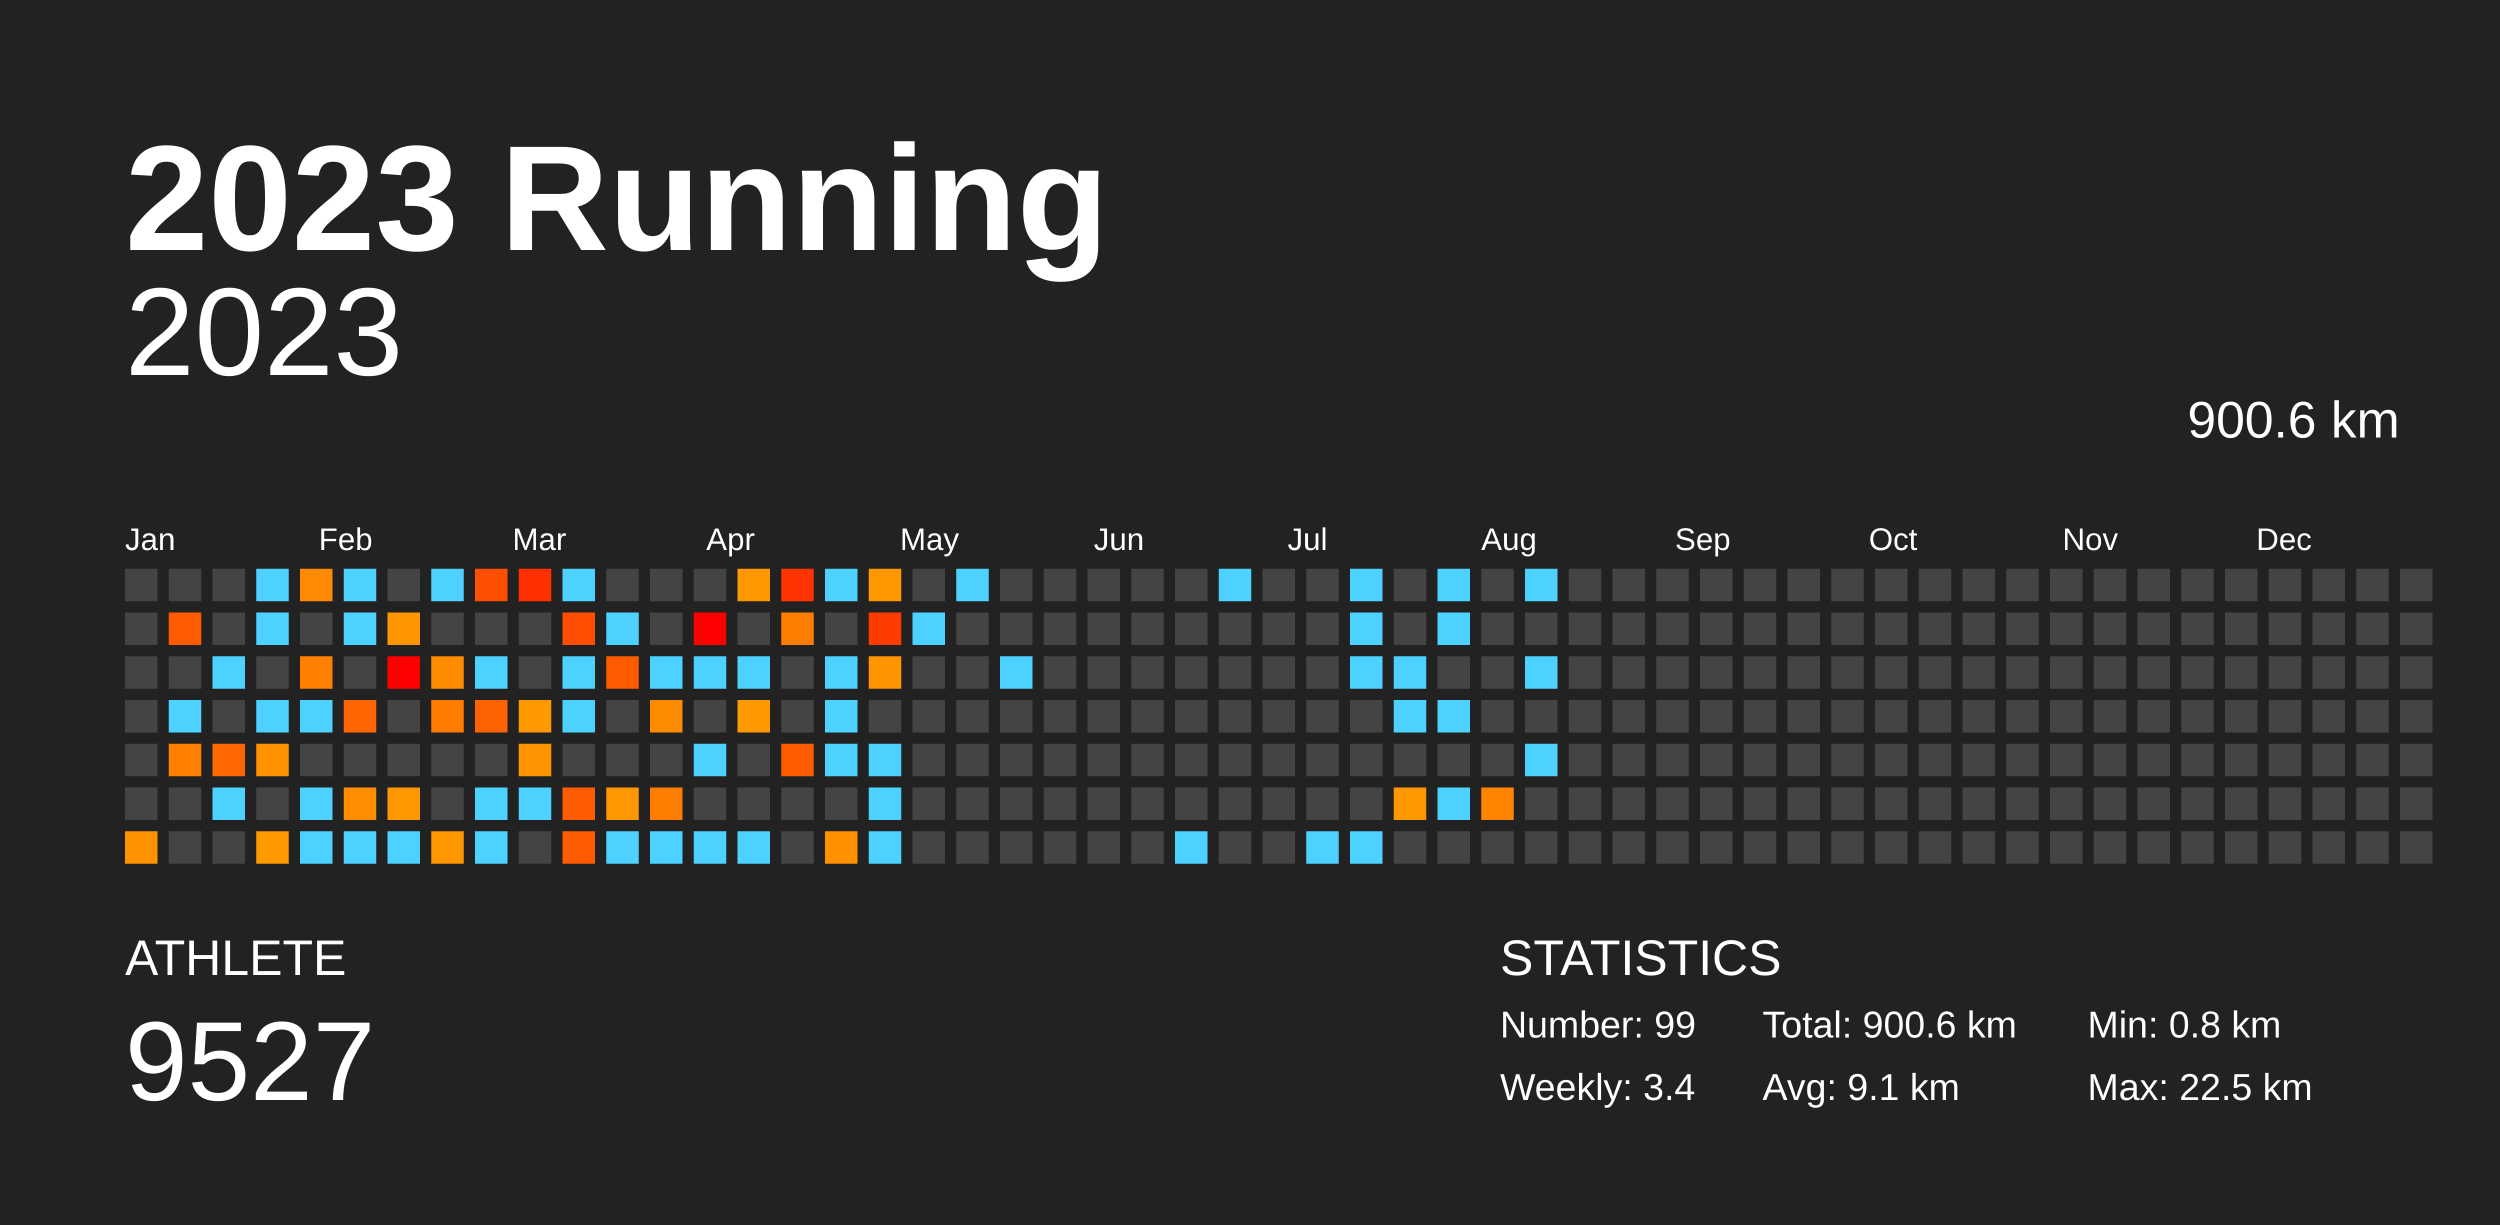
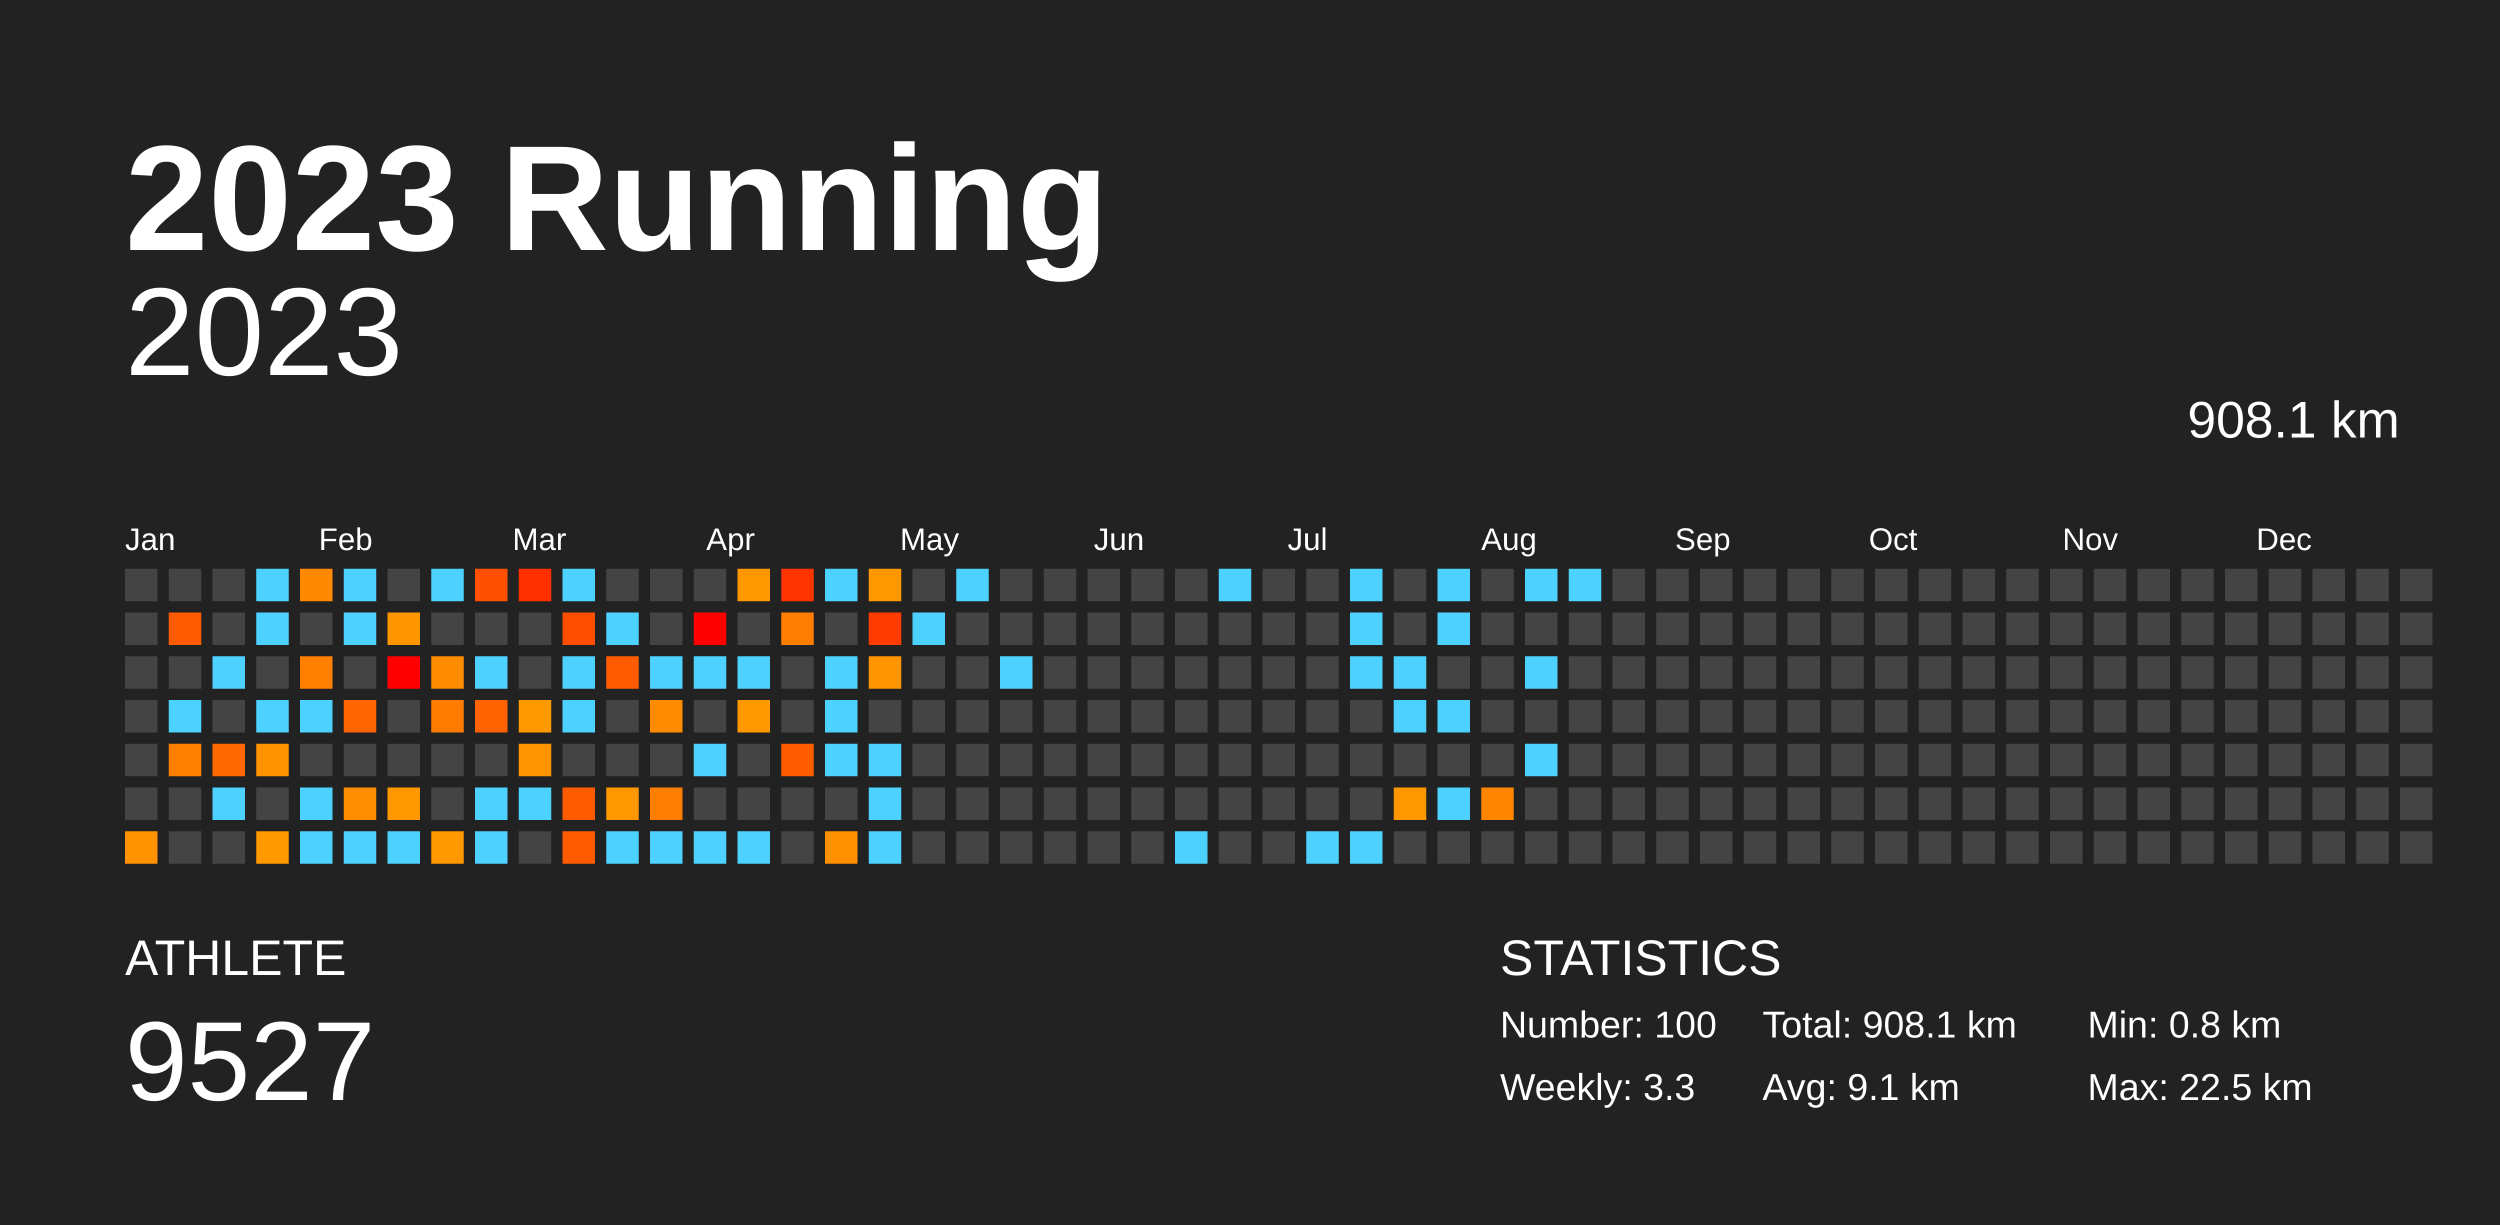
<svg xmlns="http://www.w3.org/2000/svg" baseProfile="full" height="98mm" version="1.1" viewBox="0,0,200,98" width="200mm">
  <defs />
  <rect fill="#222222" height="98" width="200" x="0" y="0" />
  <text fill="#FFFFFF" style="font-size:12px; font-family:Arial; font-weight:bold;" x="10" y="20">2023 Running</text>
  <text fill="#FFFFFF" style="font-size:4px; font-family:Arial" x="10" y="78">ATHLETE</text>
  <text fill="#FFFFFF" style="font-size:9px; font-family:Arial" x="10" y="88">9527</text>
  <text fill="#FFFFFF" style="font-size:4px; font-family:Arial" x="120" y="78">STATISTICS</text>
-   <text fill="#FFFFFF" style="font-size:3px; font-family:Arial" x="120" y="83">Number: 99</text>
-   <text fill="#FFFFFF" style="font-size:3px; font-family:Arial" x="120" y="88">Weekly: 3.4</text>
-   <text fill="#FFFFFF" style="font-size:3px; font-family:Arial" x="141" y="83">Total: 900.6 km</text>
+   <text fill="#FFFFFF" style="font-size:3px; font-family:Arial" x="120" y="83">Number: 100</text>
+   <text fill="#FFFFFF" style="font-size:3px; font-family:Arial" x="120" y="88">Weekly: 3.3</text>
+   <text fill="#FFFFFF" style="font-size:3px; font-family:Arial" x="141" y="83">Total: 908.1 km</text>
  <text fill="#FFFFFF" style="font-size:3px; font-family:Arial" x="141" y="88">Avg: 9.1 km</text>
  <text fill="#FFFFFF" style="font-size:3px; font-family:Arial" x="167" y="83">Min: 0.8 km</text>
  <text fill="#FFFFFF" style="font-size:3px; font-family:Arial" x="167" y="88">Max: 22.5 km</text>
  <text alignment-baseline="hanging" fill="#FFFFFF" style="font-size:10.0px; font-family:Arial;" x="10" y="30">2023</text>
-   <text alignment-baseline="hanging" fill="#FFFFFF" style="font-size:4.125px; font-family:Arial;" x="175" y="35">900.6 km</text>
+   <text alignment-baseline="hanging" fill="#FFFFFF" style="font-size:4.125px; font-family:Arial;" x="175" y="35">908.1 km</text>
  <text fill="#FFFFFF" style="font-size:2.5px; font-family:Arial" x="10.0" y="44">Jan</text>
  <text fill="#FFFFFF" style="font-size:2.5px; font-family:Arial" x="25.5" y="44">Feb</text>
  <text fill="#FFFFFF" style="font-size:2.5px; font-family:Arial" x="41.0" y="44">Mar</text>
  <text fill="#FFFFFF" style="font-size:2.5px; font-family:Arial" x="56.5" y="44">Apr</text>
  <text fill="#FFFFFF" style="font-size:2.5px; font-family:Arial" x="72.0" y="44">May</text>
  <text fill="#FFFFFF" style="font-size:2.5px; font-family:Arial" x="87.5" y="44">Jun</text>
  <text fill="#FFFFFF" style="font-size:2.5px; font-family:Arial" x="103.0" y="44">Jul</text>
  <text fill="#FFFFFF" style="font-size:2.5px; font-family:Arial" x="118.5" y="44">Aug</text>
  <text fill="#FFFFFF" style="font-size:2.5px; font-family:Arial" x="134.0" y="44">Sep</text>
  <text fill="#FFFFFF" style="font-size:2.5px; font-family:Arial" x="149.5" y="44">Oct</text>
  <text fill="#FFFFFF" style="font-size:2.5px; font-family:Arial" x="165.0" y="44">Nov</text>
  <text fill="#FFFFFF" style="font-size:2.5px; font-family:Arial" x="180.5" y="44">Dec</text>
  <rect fill="#444444" height="2.6" width="2.6" x="10.0" y="45.5" />
  <rect fill="#444444" height="2.6" width="2.6" x="10.0" y="49.0" />
  <rect fill="#444444" height="2.6" width="2.6" x="10.0" y="52.5" />
  <rect fill="#444444" height="2.6" width="2.6" x="10.0" y="56.0" />
  <rect fill="#444444" height="2.6" width="2.6" x="10.0" y="59.5" />
  <rect fill="#444444" height="2.6" width="2.6" x="10.0" y="63.0" />
  <rect fill="#ff9200" height="2.6" width="2.6" x="10.0" y="66.5" />
  <rect fill="#444444" height="2.6" width="2.6" x="13.5" y="45.5" />
  <rect fill="#ff5b00" height="2.6" width="2.6" x="13.5" y="49.0" />
  <rect fill="#444444" height="2.6" width="2.6" x="13.5" y="52.5" />
  <rect fill="#4dd2ff" height="2.6" width="2.6" x="13.5" y="56.0" />
  <rect fill="#ff7f00" height="2.6" width="2.6" x="13.5" y="59.5" />
  <rect fill="#444444" height="2.6" width="2.6" x="13.5" y="63.0" />
  <rect fill="#444444" height="2.6" width="2.6" x="13.5" y="66.5" />
  <rect fill="#444444" height="2.6" width="2.6" x="17.0" y="45.5" />
  <rect fill="#444444" height="2.6" width="2.6" x="17.0" y="49.0" />
  <rect fill="#4dd2ff" height="2.6" width="2.6" x="17.0" y="52.5" />
  <rect fill="#444444" height="2.6" width="2.6" x="17.0" y="56.0" />
  <rect fill="#ff6700" height="2.6" width="2.6" x="17.0" y="59.5" />
  <rect fill="#4dd2ff" height="2.6" width="2.6" x="17.0" y="63.0" />
  <rect fill="#444444" height="2.6" width="2.6" x="17.0" y="66.5" />
  <rect fill="#4dd2ff" height="2.6" width="2.6" x="20.5" y="45.5" />
  <rect fill="#4dd2ff" height="2.6" width="2.6" x="20.5" y="49.0" />
  <rect fill="#444444" height="2.6" width="2.6" x="20.5" y="52.5" />
  <rect fill="#4dd2ff" height="2.6" width="2.6" x="20.5" y="56.0" />
  <rect fill="#ff9200" height="2.6" width="2.6" x="20.5" y="59.5" />
  <rect fill="#444444" height="2.6" width="2.6" x="20.5" y="63.0" />
  <rect fill="#ff9900" height="2.6" width="2.6" x="20.5" y="66.5" />
  <rect fill="#ff8900" height="2.6" width="2.6" x="24.0" y="45.5" />
  <rect fill="#444444" height="2.6" width="2.6" x="24.0" y="49.0" />
  <rect fill="#ff8000" height="2.6" width="2.6" x="24.0" y="52.5" />
  <rect fill="#4dd2ff" height="2.6" width="2.6" x="24.0" y="56.0" />
  <rect fill="#444444" height="2.6" width="2.6" x="24.0" y="59.5" />
  <rect fill="#4dd2ff" height="2.6" width="2.6" x="24.0" y="63.0" />
  <rect fill="#4dd2ff" height="2.6" width="2.6" x="24.0" y="66.5" />
  <rect fill="#4dd2ff" height="2.6" width="2.6" x="27.5" y="45.5" />
  <rect fill="#4dd2ff" height="2.6" width="2.6" x="27.5" y="49.0" />
  <rect fill="#444444" height="2.6" width="2.6" x="27.5" y="52.5" />
  <rect fill="#ff6500" height="2.6" width="2.6" x="27.5" y="56.0" />
  <rect fill="#444444" height="2.6" width="2.6" x="27.5" y="59.5" />
  <rect fill="#ff8d00" height="2.6" width="2.6" x="27.5" y="63.0" />
  <rect fill="#4dd2ff" height="2.6" width="2.6" x="27.5" y="66.5" />
  <rect fill="#444444" height="2.6" width="2.6" x="31.0" y="45.5" />
  <rect fill="#ff9600" height="2.6" width="2.6" x="31.0" y="49.0" />
  <rect fill="red" height="2.6" width="2.6" x="31.0" y="52.5" />
  <rect fill="#444444" height="2.6" width="2.6" x="31.0" y="56.0" />
  <rect fill="#444444" height="2.6" width="2.6" x="31.0" y="59.5" />
  <rect fill="#ff9700" height="2.6" width="2.6" x="31.0" y="63.0" />
  <rect fill="#4dd2ff" height="2.6" width="2.6" x="31.0" y="66.5" />
  <rect fill="#4dd2ff" height="2.6" width="2.6" x="34.5" y="45.5" />
  <rect fill="#444444" height="2.6" width="2.6" x="34.5" y="49.0" />
  <rect fill="#ff8c00" height="2.6" width="2.6" x="34.5" y="52.5" />
  <rect fill="#ff7c00" height="2.6" width="2.6" x="34.5" y="56.0" />
  <rect fill="#444444" height="2.6" width="2.6" x="34.5" y="59.5" />
  <rect fill="#444444" height="2.6" width="2.6" x="34.5" y="63.0" />
  <rect fill="#ff9800" height="2.6" width="2.6" x="34.5" y="66.5" />
  <rect fill="#ff4f00" height="2.6" width="2.6" x="38.0" y="45.5" />
  <rect fill="#444444" height="2.6" width="2.6" x="38.0" y="49.0" />
  <rect fill="#4dd2ff" height="2.6" width="2.6" x="38.0" y="52.5" />
  <rect fill="#ff6200" height="2.6" width="2.6" x="38.0" y="56.0" />
  <rect fill="#444444" height="2.6" width="2.6" x="38.0" y="59.5" />
  <rect fill="#4dd2ff" height="2.6" width="2.6" x="38.0" y="63.0" />
  <rect fill="#4dd2ff" height="2.6" width="2.6" x="38.0" y="66.5" />
  <rect fill="#ff2f00" height="2.6" width="2.6" x="41.5" y="45.5" />
  <rect fill="#444444" height="2.6" width="2.6" x="41.5" y="49.0" />
  <rect fill="#444444" height="2.6" width="2.6" x="41.5" y="52.5" />
  <rect fill="#ff9900" height="2.6" width="2.6" x="41.5" y="56.0" />
  <rect fill="#ff9300" height="2.6" width="2.6" x="41.5" y="59.5" />
  <rect fill="#4dd2ff" height="2.6" width="2.6" x="41.5" y="63.0" />
  <rect fill="#444444" height="2.6" width="2.6" x="41.5" y="66.5" />
  <rect fill="#4dd2ff" height="2.6" width="2.6" x="45.0" y="45.5" />
  <rect fill="#ff4e00" height="2.6" width="2.6" x="45.0" y="49.0" />
  <rect fill="#4dd2ff" height="2.6" width="2.6" x="45.0" y="52.5" />
  <rect fill="#4dd2ff" height="2.6" width="2.6" x="45.0" y="56.0" />
  <rect fill="#444444" height="2.6" width="2.6" x="45.0" y="59.5" />
  <rect fill="#ff5b00" height="2.6" width="2.6" x="45.0" y="63.0" />
  <rect fill="#ff5b00" height="2.6" width="2.6" x="45.0" y="66.5" />
  <rect fill="#444444" height="2.6" width="2.6" x="48.5" y="45.5" />
  <rect fill="#4dd2ff" height="2.6" width="2.6" x="48.5" y="49.0" />
  <rect fill="#ff5b00" height="2.6" width="2.6" x="48.5" y="52.5" />
  <rect fill="#444444" height="2.6" width="2.6" x="48.5" y="56.0" />
  <rect fill="#444444" height="2.6" width="2.6" x="48.5" y="59.5" />
  <rect fill="#ff9800" height="2.6" width="2.6" x="48.5" y="63.0" />
  <rect fill="#4dd2ff" height="2.6" width="2.6" x="48.5" y="66.5" />
  <rect fill="#444444" height="2.6" width="2.6" x="52.0" y="45.5" />
  <rect fill="#444444" height="2.6" width="2.6" x="52.0" y="49.0" />
  <rect fill="#4dd2ff" height="2.6" width="2.6" x="52.0" y="52.5" />
  <rect fill="#ff8c00" height="2.6" width="2.6" x="52.0" y="56.0" />
  <rect fill="#444444" height="2.6" width="2.6" x="52.0" y="59.5" />
  <rect fill="#ff7d00" height="2.6" width="2.6" x="52.0" y="63.0" />
  <rect fill="#4dd2ff" height="2.6" width="2.6" x="52.0" y="66.5" />
  <rect fill="#444444" height="2.6" width="2.6" x="55.5" y="45.5" />
  <rect fill="red" height="2.6" width="2.6" x="55.5" y="49.0" />
  <rect fill="#4dd2ff" height="2.6" width="2.6" x="55.5" y="52.5" />
  <rect fill="#444444" height="2.6" width="2.6" x="55.5" y="56.0" />
  <rect fill="#4dd2ff" height="2.6" width="2.6" x="55.5" y="59.5" />
  <rect fill="#444444" height="2.6" width="2.6" x="55.5" y="63.0" />
  <rect fill="#4dd2ff" height="2.6" width="2.6" x="55.5" y="66.5" />
  <rect fill="#ff9700" height="2.6" width="2.6" x="59.0" y="45.5" />
  <rect fill="#444444" height="2.6" width="2.6" x="59.0" y="49.0" />
  <rect fill="#4dd2ff" height="2.6" width="2.6" x="59.0" y="52.5" />
  <rect fill="#ff9900" height="2.6" width="2.6" x="59.0" y="56.0" />
  <rect fill="#444444" height="2.6" width="2.6" x="59.0" y="59.5" />
  <rect fill="#444444" height="2.6" width="2.6" x="59.0" y="63.0" />
  <rect fill="#4dd2ff" height="2.6" width="2.6" x="59.0" y="66.5" />
  <rect fill="#ff3400" height="2.6" width="2.6" x="62.5" y="45.5" />
  <rect fill="#ff7d00" height="2.6" width="2.6" x="62.5" y="49.0" />
  <rect fill="#444444" height="2.6" width="2.6" x="62.5" y="52.5" />
  <rect fill="#444444" height="2.6" width="2.6" x="62.5" y="56.0" />
  <rect fill="#ff5c00" height="2.6" width="2.6" x="62.5" y="59.5" />
  <rect fill="#444444" height="2.6" width="2.6" x="62.5" y="63.0" />
  <rect fill="#444444" height="2.6" width="2.6" x="62.5" y="66.5" />
  <rect fill="#4dd2ff" height="2.6" width="2.6" x="66.0" y="45.5" />
  <rect fill="#444444" height="2.6" width="2.6" x="66.0" y="49.0" />
  <rect fill="#4dd2ff" height="2.6" width="2.6" x="66.0" y="52.5" />
  <rect fill="#4dd2ff" height="2.6" width="2.6" x="66.0" y="56.0" />
  <rect fill="#4dd2ff" height="2.6" width="2.6" x="66.0" y="59.5" />
  <rect fill="#444444" height="2.6" width="2.6" x="66.0" y="63.0" />
  <rect fill="#ff9000" height="2.6" width="2.6" x="66.0" y="66.5" />
  <rect fill="#ff9800" height="2.6" width="2.6" x="69.5" y="45.5" />
  <rect fill="#ff3b00" height="2.6" width="2.6" x="69.5" y="49.0" />
  <rect fill="#ff9500" height="2.6" width="2.6" x="69.5" y="52.5" />
  <rect fill="#444444" height="2.6" width="2.6" x="69.5" y="56.0" />
  <rect fill="#4dd2ff" height="2.6" width="2.6" x="69.5" y="59.5" />
  <rect fill="#4dd2ff" height="2.6" width="2.6" x="69.5" y="63.0" />
  <rect fill="#4dd2ff" height="2.6" width="2.6" x="69.5" y="66.5" />
  <rect fill="#444444" height="2.6" width="2.6" x="73.0" y="45.5" />
  <rect fill="#4dd2ff" height="2.6" width="2.6" x="73.0" y="49.0" />
  <rect fill="#444444" height="2.6" width="2.6" x="73.0" y="52.5" />
  <rect fill="#444444" height="2.6" width="2.6" x="73.0" y="56.0" />
  <rect fill="#444444" height="2.6" width="2.6" x="73.0" y="59.5" />
  <rect fill="#444444" height="2.6" width="2.6" x="73.0" y="63.0" />
  <rect fill="#444444" height="2.6" width="2.6" x="73.0" y="66.5" />
  <rect fill="#4dd2ff" height="2.6" width="2.6" x="76.5" y="45.5" />
  <rect fill="#444444" height="2.6" width="2.6" x="76.5" y="49.0" />
  <rect fill="#444444" height="2.6" width="2.6" x="76.5" y="52.5" />
  <rect fill="#444444" height="2.6" width="2.6" x="76.5" y="56.0" />
  <rect fill="#444444" height="2.6" width="2.6" x="76.5" y="59.5" />
  <rect fill="#444444" height="2.6" width="2.6" x="76.5" y="63.0" />
  <rect fill="#444444" height="2.6" width="2.6" x="76.5" y="66.5" />
  <rect fill="#444444" height="2.6" width="2.6" x="80.0" y="45.5" />
  <rect fill="#444444" height="2.6" width="2.6" x="80.0" y="49.0" />
  <rect fill="#4dd2ff" height="2.6" width="2.6" x="80.0" y="52.5" />
  <rect fill="#444444" height="2.6" width="2.6" x="80.0" y="56.0" />
  <rect fill="#444444" height="2.6" width="2.6" x="80.0" y="59.5" />
  <rect fill="#444444" height="2.6" width="2.6" x="80.0" y="63.0" />
  <rect fill="#444444" height="2.6" width="2.6" x="80.0" y="66.5" />
  <rect fill="#444444" height="2.6" width="2.6" x="83.5" y="45.5" />
  <rect fill="#444444" height="2.6" width="2.6" x="83.5" y="49.0" />
  <rect fill="#444444" height="2.6" width="2.6" x="83.5" y="52.5" />
  <rect fill="#444444" height="2.6" width="2.6" x="83.5" y="56.0" />
  <rect fill="#444444" height="2.6" width="2.6" x="83.5" y="59.5" />
  <rect fill="#444444" height="2.6" width="2.6" x="83.5" y="63.0" />
  <rect fill="#444444" height="2.6" width="2.6" x="83.5" y="66.5" />
  <rect fill="#444444" height="2.6" width="2.6" x="87.0" y="45.5" />
  <rect fill="#444444" height="2.6" width="2.6" x="87.0" y="49.0" />
  <rect fill="#444444" height="2.6" width="2.6" x="87.0" y="52.5" />
  <rect fill="#444444" height="2.6" width="2.6" x="87.0" y="56.0" />
  <rect fill="#444444" height="2.6" width="2.6" x="87.0" y="59.5" />
  <rect fill="#444444" height="2.6" width="2.6" x="87.0" y="63.0" />
  <rect fill="#444444" height="2.6" width="2.6" x="87.0" y="66.5" />
  <rect fill="#444444" height="2.6" width="2.6" x="90.5" y="45.5" />
  <rect fill="#444444" height="2.6" width="2.6" x="90.5" y="49.0" />
  <rect fill="#444444" height="2.6" width="2.6" x="90.5" y="52.5" />
  <rect fill="#444444" height="2.6" width="2.6" x="90.5" y="56.0" />
  <rect fill="#444444" height="2.6" width="2.6" x="90.5" y="59.5" />
  <rect fill="#444444" height="2.6" width="2.6" x="90.5" y="63.0" />
  <rect fill="#444444" height="2.6" width="2.6" x="90.5" y="66.5" />
  <rect fill="#444444" height="2.6" width="2.6" x="94.0" y="45.5" />
  <rect fill="#444444" height="2.6" width="2.6" x="94.0" y="49.0" />
  <rect fill="#444444" height="2.6" width="2.6" x="94.0" y="52.5" />
  <rect fill="#444444" height="2.6" width="2.6" x="94.0" y="56.0" />
  <rect fill="#444444" height="2.6" width="2.6" x="94.0" y="59.5" />
  <rect fill="#444444" height="2.6" width="2.6" x="94.0" y="63.0" />
  <rect fill="#4dd2ff" height="2.6" width="2.6" x="94.0" y="66.5" />
  <rect fill="#4dd2ff" height="2.6" width="2.6" x="97.5" y="45.5" />
  <rect fill="#444444" height="2.6" width="2.6" x="97.5" y="49.0" />
  <rect fill="#444444" height="2.6" width="2.6" x="97.5" y="52.5" />
  <rect fill="#444444" height="2.6" width="2.6" x="97.5" y="56.0" />
  <rect fill="#444444" height="2.6" width="2.6" x="97.5" y="59.5" />
  <rect fill="#444444" height="2.6" width="2.6" x="97.5" y="63.0" />
  <rect fill="#444444" height="2.6" width="2.6" x="97.5" y="66.5" />
  <rect fill="#444444" height="2.6" width="2.6" x="101.0" y="45.5" />
  <rect fill="#444444" height="2.6" width="2.6" x="101.0" y="49.0" />
  <rect fill="#444444" height="2.6" width="2.6" x="101.0" y="52.5" />
  <rect fill="#444444" height="2.6" width="2.6" x="101.0" y="56.0" />
  <rect fill="#444444" height="2.6" width="2.6" x="101.0" y="59.5" />
  <rect fill="#444444" height="2.6" width="2.6" x="101.0" y="63.0" />
  <rect fill="#444444" height="2.6" width="2.6" x="101.0" y="66.5" />
  <rect fill="#444444" height="2.6" width="2.6" x="104.5" y="45.5" />
  <rect fill="#444444" height="2.6" width="2.6" x="104.5" y="49.0" />
  <rect fill="#444444" height="2.6" width="2.6" x="104.5" y="52.5" />
  <rect fill="#444444" height="2.6" width="2.6" x="104.5" y="56.0" />
  <rect fill="#444444" height="2.6" width="2.6" x="104.5" y="59.5" />
  <rect fill="#444444" height="2.6" width="2.6" x="104.5" y="63.0" />
  <rect fill="#4dd2ff" height="2.6" width="2.6" x="104.5" y="66.5" />
  <rect fill="#4dd2ff" height="2.6" width="2.6" x="108.0" y="45.5" />
  <rect fill="#4dd2ff" height="2.6" width="2.6" x="108.0" y="49.0" />
  <rect fill="#4dd2ff" height="2.6" width="2.6" x="108.0" y="52.5" />
  <rect fill="#444444" height="2.6" width="2.6" x="108.0" y="56.0" />
  <rect fill="#444444" height="2.6" width="2.6" x="108.0" y="59.5" />
  <rect fill="#444444" height="2.6" width="2.6" x="108.0" y="63.0" />
  <rect fill="#4dd2ff" height="2.6" width="2.6" x="108.0" y="66.5" />
  <rect fill="#444444" height="2.6" width="2.6" x="111.5" y="45.5" />
  <rect fill="#444444" height="2.6" width="2.6" x="111.5" y="49.0" />
  <rect fill="#4dd2ff" height="2.6" width="2.6" x="111.5" y="52.5" />
  <rect fill="#4dd2ff" height="2.6" width="2.6" x="111.5" y="56.0" />
  <rect fill="#444444" height="2.6" width="2.6" x="111.5" y="59.5" />
  <rect fill="#ff9700" height="2.6" width="2.6" x="111.5" y="63.0" />
  <rect fill="#444444" height="2.6" width="2.6" x="111.5" y="66.5" />
  <rect fill="#4dd2ff" height="2.6" width="2.6" x="115.0" y="45.5" />
  <rect fill="#4dd2ff" height="2.6" width="2.6" x="115.0" y="49.0" />
  <rect fill="#444444" height="2.6" width="2.6" x="115.0" y="52.5" />
  <rect fill="#4dd2ff" height="2.6" width="2.6" x="115.0" y="56.0" />
  <rect fill="#444444" height="2.6" width="2.6" x="115.0" y="59.5" />
  <rect fill="#4dd2ff" height="2.6" width="2.6" x="115.0" y="63.0" />
  <rect fill="#444444" height="2.6" width="2.6" x="115.0" y="66.5" />
  <rect fill="#444444" height="2.6" width="2.6" x="118.5" y="45.5" />
  <rect fill="#444444" height="2.6" width="2.6" x="118.5" y="49.0" />
  <rect fill="#444444" height="2.6" width="2.6" x="118.5" y="52.5" />
  <rect fill="#444444" height="2.6" width="2.6" x="118.5" y="56.0" />
  <rect fill="#444444" height="2.6" width="2.6" x="118.5" y="59.5" />
  <rect fill="#ff8400" height="2.6" width="2.6" x="118.5" y="63.0" />
  <rect fill="#444444" height="2.6" width="2.6" x="118.5" y="66.5" />
  <rect fill="#4dd2ff" height="2.6" width="2.6" x="122.0" y="45.5" />
  <rect fill="#444444" height="2.6" width="2.6" x="122.0" y="49.0" />
  <rect fill="#4dd2ff" height="2.6" width="2.6" x="122.0" y="52.5" />
  <rect fill="#444444" height="2.6" width="2.6" x="122.0" y="56.0" />
  <rect fill="#4dd2ff" height="2.6" width="2.6" x="122.0" y="59.5" />
  <rect fill="#444444" height="2.6" width="2.6" x="122.0" y="63.0" />
  <rect fill="#444444" height="2.6" width="2.6" x="122.0" y="66.5" />
-   <rect fill="#444444" height="2.6" width="2.6" x="125.5" y="45.5" />
+   <rect fill="#4dd2ff" height="2.6" width="2.6" x="125.5" y="45.5" />
  <rect fill="#444444" height="2.6" width="2.6" x="125.5" y="49.0" />
  <rect fill="#444444" height="2.6" width="2.6" x="125.5" y="52.5" />
  <rect fill="#444444" height="2.6" width="2.6" x="125.5" y="56.0" />
  <rect fill="#444444" height="2.6" width="2.6" x="125.5" y="59.5" />
  <rect fill="#444444" height="2.6" width="2.6" x="125.5" y="63.0" />
  <rect fill="#444444" height="2.6" width="2.6" x="125.5" y="66.5" />
  <rect fill="#444444" height="2.6" width="2.6" x="129.0" y="45.5" />
  <rect fill="#444444" height="2.6" width="2.6" x="129.0" y="49.0" />
  <rect fill="#444444" height="2.6" width="2.6" x="129.0" y="52.5" />
  <rect fill="#444444" height="2.6" width="2.6" x="129.0" y="56.0" />
  <rect fill="#444444" height="2.6" width="2.6" x="129.0" y="59.5" />
  <rect fill="#444444" height="2.6" width="2.6" x="129.0" y="63.0" />
  <rect fill="#444444" height="2.6" width="2.6" x="129.0" y="66.5" />
  <rect fill="#444444" height="2.6" width="2.6" x="132.5" y="45.5" />
  <rect fill="#444444" height="2.6" width="2.6" x="132.5" y="49.0" />
  <rect fill="#444444" height="2.6" width="2.6" x="132.5" y="52.5" />
  <rect fill="#444444" height="2.6" width="2.6" x="132.5" y="56.0" />
  <rect fill="#444444" height="2.6" width="2.6" x="132.5" y="59.5" />
  <rect fill="#444444" height="2.6" width="2.6" x="132.5" y="63.0" />
  <rect fill="#444444" height="2.6" width="2.6" x="132.5" y="66.5" />
  <rect fill="#444444" height="2.6" width="2.6" x="136.0" y="45.5" />
  <rect fill="#444444" height="2.6" width="2.6" x="136.0" y="49.0" />
  <rect fill="#444444" height="2.6" width="2.6" x="136.0" y="52.5" />
  <rect fill="#444444" height="2.6" width="2.6" x="136.0" y="56.0" />
  <rect fill="#444444" height="2.6" width="2.6" x="136.0" y="59.5" />
  <rect fill="#444444" height="2.6" width="2.6" x="136.0" y="63.0" />
  <rect fill="#444444" height="2.6" width="2.6" x="136.0" y="66.5" />
  <rect fill="#444444" height="2.6" width="2.6" x="139.5" y="45.5" />
  <rect fill="#444444" height="2.6" width="2.6" x="139.5" y="49.0" />
  <rect fill="#444444" height="2.6" width="2.6" x="139.5" y="52.5" />
  <rect fill="#444444" height="2.6" width="2.6" x="139.5" y="56.0" />
  <rect fill="#444444" height="2.6" width="2.6" x="139.5" y="59.5" />
  <rect fill="#444444" height="2.6" width="2.6" x="139.5" y="63.0" />
  <rect fill="#444444" height="2.6" width="2.6" x="139.5" y="66.5" />
  <rect fill="#444444" height="2.6" width="2.6" x="143.0" y="45.5" />
  <rect fill="#444444" height="2.6" width="2.6" x="143.0" y="49.0" />
  <rect fill="#444444" height="2.6" width="2.6" x="143.0" y="52.5" />
  <rect fill="#444444" height="2.6" width="2.6" x="143.0" y="56.0" />
  <rect fill="#444444" height="2.6" width="2.6" x="143.0" y="59.5" />
  <rect fill="#444444" height="2.6" width="2.6" x="143.0" y="63.0" />
  <rect fill="#444444" height="2.6" width="2.6" x="143.0" y="66.5" />
  <rect fill="#444444" height="2.6" width="2.6" x="146.5" y="45.5" />
  <rect fill="#444444" height="2.6" width="2.6" x="146.5" y="49.0" />
  <rect fill="#444444" height="2.6" width="2.6" x="146.5" y="52.5" />
  <rect fill="#444444" height="2.6" width="2.6" x="146.5" y="56.0" />
  <rect fill="#444444" height="2.6" width="2.6" x="146.5" y="59.5" />
  <rect fill="#444444" height="2.6" width="2.6" x="146.5" y="63.0" />
  <rect fill="#444444" height="2.6" width="2.6" x="146.5" y="66.5" />
  <rect fill="#444444" height="2.6" width="2.6" x="150.0" y="45.5" />
  <rect fill="#444444" height="2.6" width="2.6" x="150.0" y="49.0" />
  <rect fill="#444444" height="2.6" width="2.6" x="150.0" y="52.5" />
  <rect fill="#444444" height="2.6" width="2.6" x="150.0" y="56.0" />
  <rect fill="#444444" height="2.6" width="2.6" x="150.0" y="59.5" />
  <rect fill="#444444" height="2.6" width="2.6" x="150.0" y="63.0" />
  <rect fill="#444444" height="2.6" width="2.6" x="150.0" y="66.5" />
  <rect fill="#444444" height="2.6" width="2.6" x="153.5" y="45.5" />
  <rect fill="#444444" height="2.6" width="2.6" x="153.5" y="49.0" />
  <rect fill="#444444" height="2.6" width="2.6" x="153.5" y="52.5" />
  <rect fill="#444444" height="2.6" width="2.6" x="153.5" y="56.0" />
  <rect fill="#444444" height="2.6" width="2.6" x="153.5" y="59.5" />
  <rect fill="#444444" height="2.6" width="2.6" x="153.5" y="63.0" />
  <rect fill="#444444" height="2.6" width="2.6" x="153.5" y="66.5" />
  <rect fill="#444444" height="2.6" width="2.6" x="157.0" y="45.5" />
  <rect fill="#444444" height="2.6" width="2.6" x="157.0" y="49.0" />
  <rect fill="#444444" height="2.6" width="2.6" x="157.0" y="52.5" />
  <rect fill="#444444" height="2.6" width="2.6" x="157.0" y="56.0" />
  <rect fill="#444444" height="2.6" width="2.6" x="157.0" y="59.5" />
  <rect fill="#444444" height="2.6" width="2.6" x="157.0" y="63.0" />
  <rect fill="#444444" height="2.6" width="2.6" x="157.0" y="66.5" />
  <rect fill="#444444" height="2.6" width="2.6" x="160.5" y="45.5" />
  <rect fill="#444444" height="2.6" width="2.6" x="160.5" y="49.0" />
  <rect fill="#444444" height="2.6" width="2.6" x="160.5" y="52.5" />
  <rect fill="#444444" height="2.6" width="2.6" x="160.5" y="56.0" />
  <rect fill="#444444" height="2.6" width="2.6" x="160.5" y="59.5" />
  <rect fill="#444444" height="2.6" width="2.6" x="160.5" y="63.0" />
  <rect fill="#444444" height="2.6" width="2.6" x="160.5" y="66.5" />
  <rect fill="#444444" height="2.6" width="2.6" x="164.0" y="45.5" />
  <rect fill="#444444" height="2.6" width="2.6" x="164.0" y="49.0" />
  <rect fill="#444444" height="2.6" width="2.6" x="164.0" y="52.5" />
  <rect fill="#444444" height="2.6" width="2.6" x="164.0" y="56.0" />
  <rect fill="#444444" height="2.6" width="2.6" x="164.0" y="59.5" />
  <rect fill="#444444" height="2.6" width="2.6" x="164.0" y="63.0" />
  <rect fill="#444444" height="2.6" width="2.6" x="164.0" y="66.5" />
  <rect fill="#444444" height="2.6" width="2.6" x="167.5" y="45.5" />
  <rect fill="#444444" height="2.6" width="2.6" x="167.5" y="49.0" />
  <rect fill="#444444" height="2.6" width="2.6" x="167.5" y="52.5" />
  <rect fill="#444444" height="2.6" width="2.6" x="167.5" y="56.0" />
  <rect fill="#444444" height="2.6" width="2.6" x="167.5" y="59.5" />
  <rect fill="#444444" height="2.6" width="2.6" x="167.5" y="63.0" />
  <rect fill="#444444" height="2.6" width="2.6" x="167.5" y="66.5" />
  <rect fill="#444444" height="2.6" width="2.6" x="171.0" y="45.5" />
  <rect fill="#444444" height="2.6" width="2.6" x="171.0" y="49.0" />
  <rect fill="#444444" height="2.6" width="2.6" x="171.0" y="52.5" />
  <rect fill="#444444" height="2.6" width="2.6" x="171.0" y="56.0" />
  <rect fill="#444444" height="2.6" width="2.6" x="171.0" y="59.5" />
  <rect fill="#444444" height="2.6" width="2.6" x="171.0" y="63.0" />
  <rect fill="#444444" height="2.6" width="2.6" x="171.0" y="66.5" />
  <rect fill="#444444" height="2.6" width="2.6" x="174.5" y="45.5" />
  <rect fill="#444444" height="2.6" width="2.6" x="174.5" y="49.0" />
  <rect fill="#444444" height="2.6" width="2.6" x="174.5" y="52.5" />
  <rect fill="#444444" height="2.6" width="2.6" x="174.5" y="56.0" />
  <rect fill="#444444" height="2.6" width="2.6" x="174.5" y="59.5" />
  <rect fill="#444444" height="2.6" width="2.6" x="174.5" y="63.0" />
  <rect fill="#444444" height="2.6" width="2.6" x="174.5" y="66.5" />
  <rect fill="#444444" height="2.6" width="2.6" x="178.0" y="45.5" />
  <rect fill="#444444" height="2.6" width="2.6" x="178.0" y="49.0" />
  <rect fill="#444444" height="2.6" width="2.6" x="178.0" y="52.5" />
  <rect fill="#444444" height="2.6" width="2.6" x="178.0" y="56.0" />
  <rect fill="#444444" height="2.6" width="2.6" x="178.0" y="59.5" />
  <rect fill="#444444" height="2.6" width="2.6" x="178.0" y="63.0" />
  <rect fill="#444444" height="2.6" width="2.6" x="178.0" y="66.5" />
  <rect fill="#444444" height="2.6" width="2.6" x="181.5" y="45.5" />
  <rect fill="#444444" height="2.6" width="2.6" x="181.5" y="49.0" />
  <rect fill="#444444" height="2.6" width="2.6" x="181.5" y="52.5" />
  <rect fill="#444444" height="2.6" width="2.6" x="181.5" y="56.0" />
  <rect fill="#444444" height="2.6" width="2.6" x="181.5" y="59.5" />
  <rect fill="#444444" height="2.6" width="2.6" x="181.5" y="63.0" />
  <rect fill="#444444" height="2.6" width="2.6" x="181.5" y="66.5" />
  <rect fill="#444444" height="2.6" width="2.6" x="185.0" y="45.5" />
  <rect fill="#444444" height="2.6" width="2.6" x="185.0" y="49.0" />
  <rect fill="#444444" height="2.6" width="2.6" x="185.0" y="52.5" />
  <rect fill="#444444" height="2.6" width="2.6" x="185.0" y="56.0" />
  <rect fill="#444444" height="2.6" width="2.6" x="185.0" y="59.5" />
  <rect fill="#444444" height="2.6" width="2.6" x="185.0" y="63.0" />
  <rect fill="#444444" height="2.6" width="2.6" x="185.0" y="66.5" />
  <rect fill="#444444" height="2.6" width="2.6" x="188.5" y="45.5" />
  <rect fill="#444444" height="2.6" width="2.6" x="188.5" y="49.0" />
  <rect fill="#444444" height="2.6" width="2.6" x="188.5" y="52.5" />
  <rect fill="#444444" height="2.6" width="2.6" x="188.5" y="56.0" />
  <rect fill="#444444" height="2.6" width="2.6" x="188.5" y="59.5" />
  <rect fill="#444444" height="2.6" width="2.6" x="188.5" y="63.0" />
  <rect fill="#444444" height="2.6" width="2.6" x="188.5" y="66.5" />
  <rect fill="#444444" height="2.6" width="2.6" x="192.0" y="45.5" />
  <rect fill="#444444" height="2.6" width="2.6" x="192.0" y="49.0" />
  <rect fill="#444444" height="2.6" width="2.6" x="192.0" y="52.5" />
  <rect fill="#444444" height="2.6" width="2.6" x="192.0" y="56.0" />
  <rect fill="#444444" height="2.6" width="2.6" x="192.0" y="59.5" />
  <rect fill="#444444" height="2.6" width="2.6" x="192.0" y="63.0" />
  <rect fill="#444444" height="2.6" width="2.6" x="192.0" y="66.5" />
</svg>
